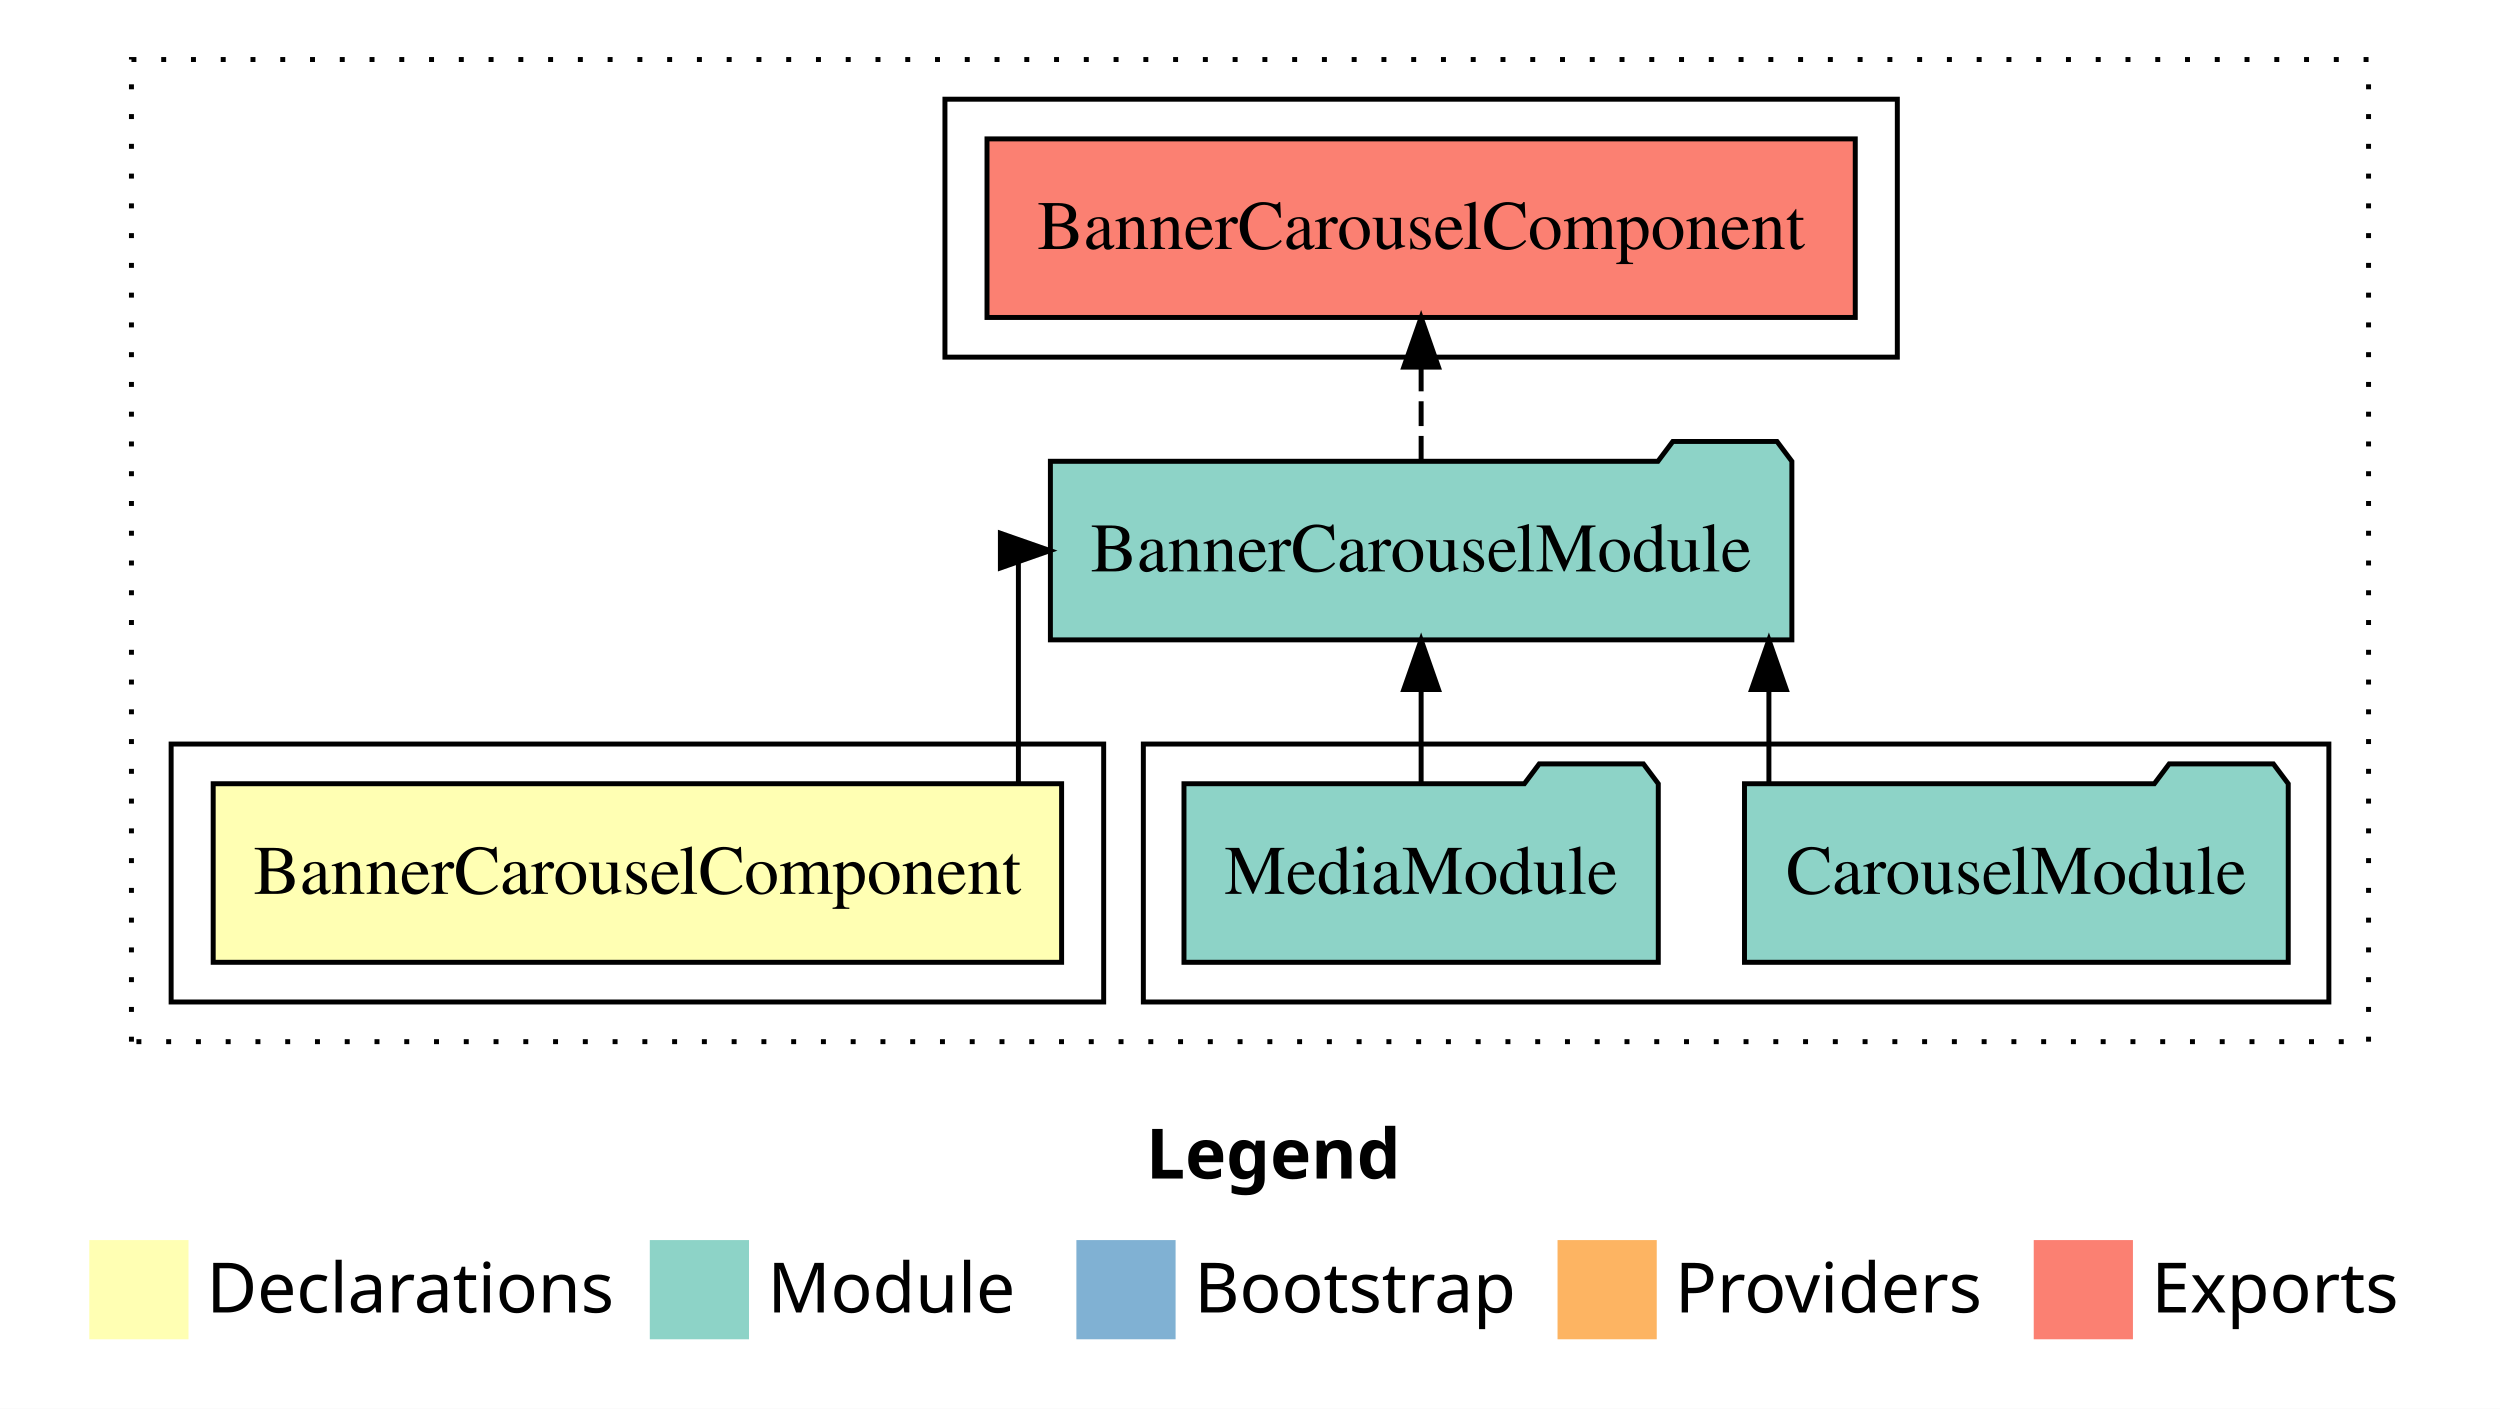
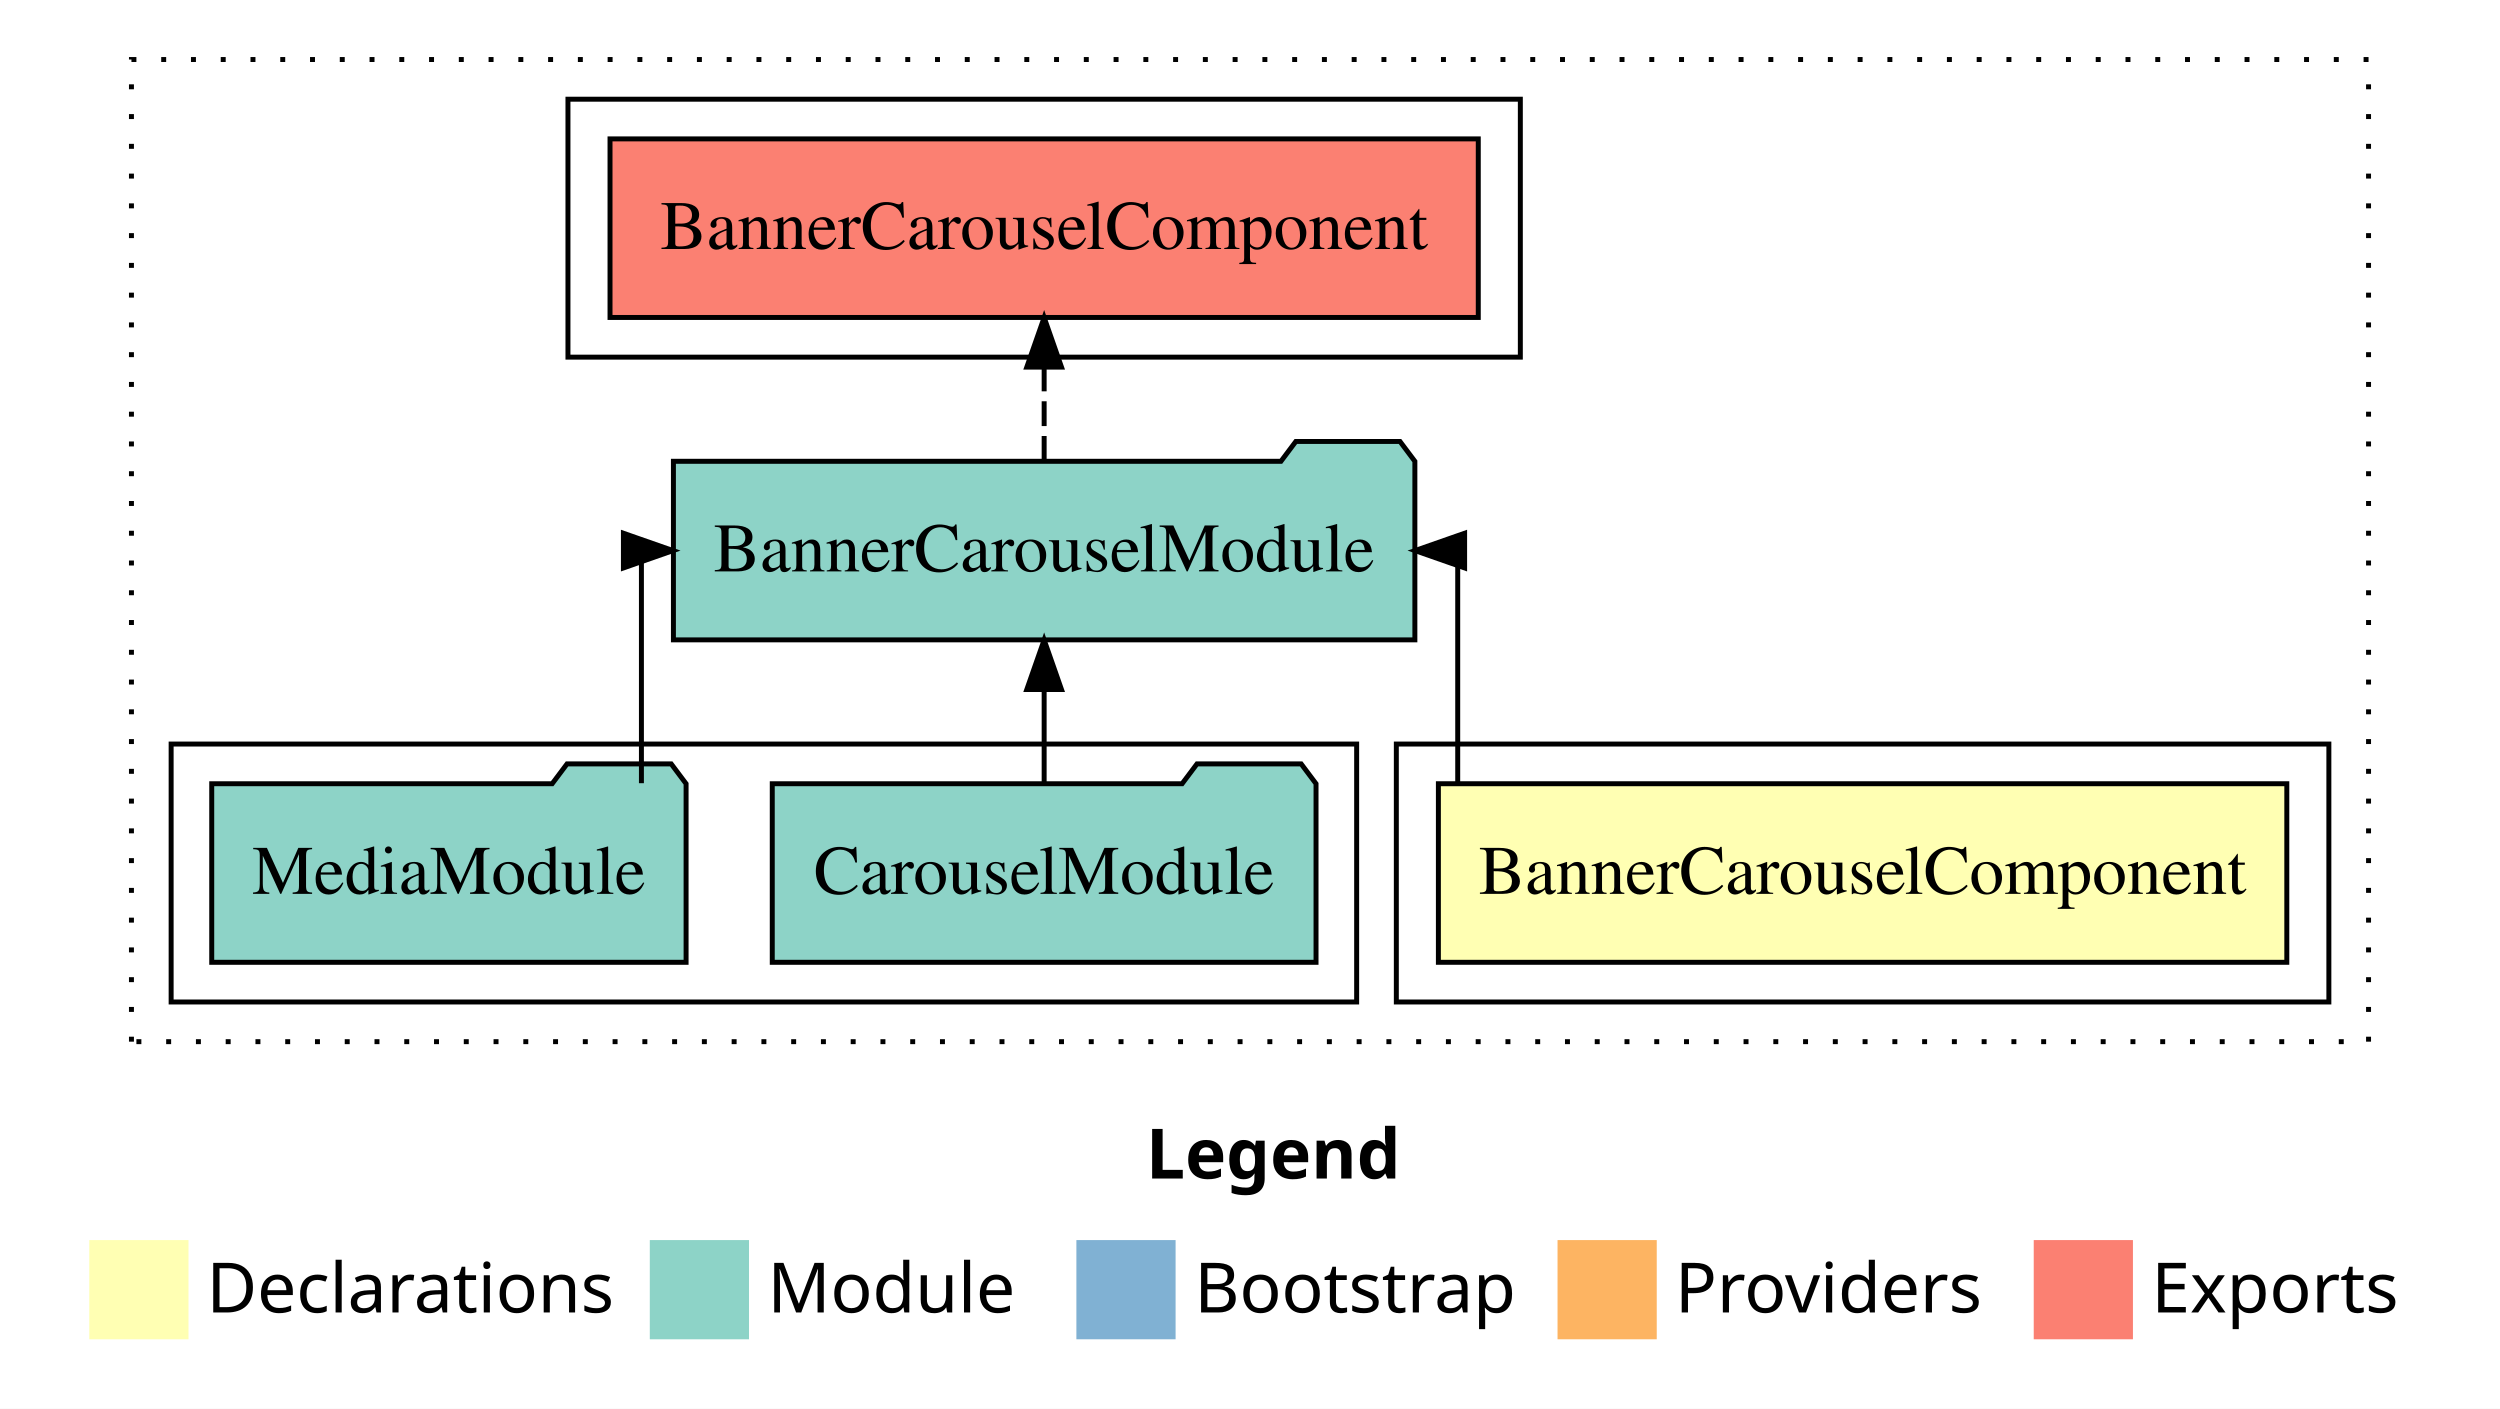
<svg xmlns="http://www.w3.org/2000/svg" width="504pt" height="284pt" viewBox="0.00 0.00 504.00 284.00">
  <g id="graph0" class="graph" transform="scale(1 1) rotate(0) translate(4 280)">
-     <polygon fill="white" stroke="transparent" points="-4,4 -4,-280 500,-280 500,4 -4,4" />
-     <text text-anchor="start" x="227.01" y="-42.4" font-family="sans-serif" font-weight="bold" font-size="14.00">Legend</text>
+     <polygon fill="#ffffff" stroke="transparent" points="-4,4 -4,-280 500,-280 500,4 -4,4" />
+     <text text-anchor="start" x="227.009" y="-42.4" font-family="sans-serif" font-weight="bold" font-size="14.00" fill="#000000">Legend</text>
    <polygon fill="#ffffb3" stroke="transparent" points="14,-10 14,-30 34,-30 34,-10 14,-10" />
-     <text text-anchor="start" x="37.63" y="-15.4" font-family="sans-serif" font-size="14.00">  Declarations</text>
+     <text text-anchor="start" x="37.629" y="-15.4" font-family="sans-serif" font-size="14.00" fill="#000000">  Declarations</text>
    <polygon fill="#8dd3c7" stroke="transparent" points="127,-10 127,-30 147,-30 147,-10 127,-10" />
-     <text text-anchor="start" x="150.73" y="-15.4" font-family="sans-serif" font-size="14.00">  Module</text>
+     <text text-anchor="start" x="150.725" y="-15.4" font-family="sans-serif" font-size="14.00" fill="#000000">  Module</text>
    <polygon fill="#80b1d3" stroke="transparent" points="213,-10 213,-30 233,-30 233,-10 213,-10" />
-     <text text-anchor="start" x="236.78" y="-15.4" font-family="sans-serif" font-size="14.00">  Bootstrap</text>
+     <text text-anchor="start" x="236.781" y="-15.4" font-family="sans-serif" font-size="14.00" fill="#000000">  Bootstrap</text>
    <polygon fill="#fdb462" stroke="transparent" points="310,-10 310,-30 330,-30 330,-10 310,-10" />
-     <text text-anchor="start" x="333.67" y="-15.4" font-family="sans-serif" font-size="14.00">  Providers</text>
+     <text text-anchor="start" x="333.673" y="-15.4" font-family="sans-serif" font-size="14.00" fill="#000000">  Providers</text>
    <polygon fill="#fb8072" stroke="transparent" points="406,-10 406,-30 426,-30 426,-10 406,-10" />
-     <text text-anchor="start" x="429.73" y="-15.4" font-family="sans-serif" font-size="14.00">  Exports</text>
+     <text text-anchor="start" x="429.726" y="-15.4" font-family="sans-serif" font-size="14.00" fill="#000000">  Exports</text>
    <g id="clust1" class="cluster">
-       <polygon fill="none" stroke="black" stroke-dasharray="1,5" points="22.5,-70 22.5,-268 473.5,-268 473.5,-70 22.5,-70" />
+       <polygon fill="none" stroke="#000000" stroke-dasharray="1,5" points="22.5,-70 22.5,-268 473.5,-268 473.5,-70 22.5,-70" />
+     </g>
+     <g id="clust2" class="cluster">
+       <polygon fill="none" stroke="#000000" points="277.5,-78 277.5,-130 465.5,-130 465.5,-78 277.5,-78" />
    </g>
    <g id="clust4" class="cluster">
-       <polygon fill="none" stroke="black" points="226.5,-78 226.5,-130 465.5,-130 465.5,-78 226.5,-78" />
+       <polygon fill="none" stroke="#000000" points="30.5,-78 30.5,-130 269.5,-130 269.5,-78 30.5,-78" />
    </g>
    <g id="clust5" class="cluster">
-       <polygon fill="none" stroke="black" points="186.5,-208 186.5,-260 378.5,-260 378.5,-208 186.5,-208" />
-     </g>
-     <g id="clust2" class="cluster">
-       <polygon fill="none" stroke="black" points="30.5,-78 30.5,-130 218.5,-130 218.5,-78 30.5,-78" />
+       <polygon fill="none" stroke="#000000" points="110.5,-208 110.5,-260 302.5,-260 302.5,-208 110.5,-208" />
    </g>
    <g id="node1" class="node">
-       <polygon fill="#ffffb3" stroke="black" points="210.02,-122 38.98,-122 38.98,-86 210.02,-86 210.02,-122" />
-       <text text-anchor="middle" x="124.5" y="-99.8" font-family="Times,serif" font-size="14.00">BannerCarouselComponent</text>
+       <polygon fill="#ffffb3" stroke="#000000" points="457.021,-122 285.979,-122 285.979,-86 457.021,-86 457.021,-122" />
+       <text text-anchor="middle" x="371.5" y="-99.8" font-family="Times,serif" font-size="14.00" fill="#000000">BannerCarouselComponent</text>
    </g>
    <g id="node2" class="node">
-       <polygon fill="#8dd3c7" stroke="black" points="357.24,-187 354.24,-191 333.24,-191 330.24,-187 207.76,-187 207.76,-151 357.24,-151 357.24,-187" />
-       <text text-anchor="middle" x="282.5" y="-164.8" font-family="Times,serif" font-size="14.00">BannerCarouselModule</text>
+       <polygon fill="#8dd3c7" stroke="#000000" points="281.238,-187 278.238,-191 257.238,-191 254.238,-187 131.762,-187 131.762,-151 281.238,-151 281.238,-187" />
+       <text text-anchor="middle" x="206.5" y="-164.8" font-family="Times,serif" font-size="14.00" fill="#000000">BannerCarouselModule</text>
    </g>
    <g id="edge1" class="edge">
-       <path fill="none" stroke="black" d="M201.31,-122.11C201.31,-141.34 201.31,-169 201.31,-169 201.31,-169 201.95,-169 201.95,-169" />
-       <polygon fill="black" stroke="black" points="197.68,-172.5 207.68,-169 197.68,-165.5 197.68,-172.5" />
+       <path fill="none" stroke="#000000" d="M289.875,-122.106C289.875,-141.339 289.875,-169 289.875,-169 289.875,-169 289.014,-169 289.014,-169" />
+       <polygon fill="#000000" stroke="#000000" points="291.267,-165.5 281.266,-169 291.266,-172.5 291.267,-165.5" />
    </g>
    <g id="node5" class="node">
-       <polygon fill="#fb8072" stroke="black" points="370.02,-252 194.98,-252 194.98,-216 370.02,-216 370.02,-252" />
-       <text text-anchor="middle" x="282.5" y="-229.8" font-family="Times,serif" font-size="14.00">BannerCarouselComponent </text>
+       <polygon fill="#fb8072" stroke="#000000" points="294.02,-252 118.98,-252 118.98,-216 294.02,-216 294.02,-252" />
+       <text text-anchor="middle" x="206.5" y="-229.8" font-family="Times,serif" font-size="14.00" fill="#000000">BannerCarouselComponent </text>
    </g>
    <g id="edge4" class="edge">
-       <path fill="none" stroke="black" stroke-dasharray="5,2" d="M282.5,-187.11C282.5,-187.11 282.5,-205.99 282.5,-205.99" />
-       <polygon fill="black" stroke="black" points="279,-205.99 282.5,-215.99 286,-205.99 279,-205.99" />
+       <path fill="none" stroke="#000000" stroke-dasharray="5,2" d="M206.5,-187.106C206.5,-187.106 206.5,-205.991 206.5,-205.991" />
+       <polygon fill="#000000" stroke="#000000" points="203,-205.991 206.5,-215.991 210,-205.991 203,-205.991" />
    </g>
    <g id="node3" class="node">
-       <polygon fill="#8dd3c7" stroke="black" points="457.31,-122 454.31,-126 433.31,-126 430.31,-122 347.69,-122 347.69,-86 457.31,-86 457.31,-122" />
-       <text text-anchor="middle" x="402.5" y="-99.8" font-family="Times,serif" font-size="14.00">CarouselModule</text>
+       <polygon fill="#8dd3c7" stroke="#000000" points="261.312,-122 258.312,-126 237.312,-126 234.312,-122 151.688,-122 151.688,-86 261.312,-86 261.312,-122" />
+       <text text-anchor="middle" x="206.5" y="-99.8" font-family="Times,serif" font-size="14.00" fill="#000000">CarouselModule</text>
    </g>
    <g id="edge2" class="edge">
-       <path fill="none" stroke="black" d="M352.61,-122.11C352.61,-122.11 352.61,-140.99 352.61,-140.99" />
-       <polygon fill="black" stroke="black" points="349.11,-140.99 352.61,-150.99 356.11,-140.99 349.11,-140.99" />
+       <path fill="none" stroke="#000000" d="M206.5,-122.106C206.5,-122.106 206.5,-140.991 206.5,-140.991" />
+       <polygon fill="#000000" stroke="#000000" points="203,-140.991 206.5,-150.991 210,-140.991 203,-140.991" />
    </g>
    <g id="node4" class="node">
-       <polygon fill="#8dd3c7" stroke="black" points="330.31,-122 327.31,-126 306.31,-126 303.31,-122 234.69,-122 234.69,-86 330.31,-86 330.31,-122" />
-       <text text-anchor="middle" x="282.5" y="-99.8" font-family="Times,serif" font-size="14.00">MediaModule</text>
+       <polygon fill="#8dd3c7" stroke="#000000" points="134.315,-122 131.315,-126 110.315,-126 107.315,-122 38.685,-122 38.685,-86 134.315,-86 134.315,-122" />
+       <text text-anchor="middle" x="86.5" y="-99.8" font-family="Times,serif" font-size="14.00" fill="#000000">MediaModule</text>
    </g>
    <g id="edge3" class="edge">
-       <path fill="none" stroke="black" d="M282.5,-122.11C282.5,-122.11 282.5,-140.99 282.5,-140.99" />
-       <polygon fill="black" stroke="black" points="279,-140.99 282.5,-150.99 286,-140.99 279,-140.99" />
+       <path fill="none" stroke="#000000" d="M125.311,-122.106C125.311,-141.339 125.311,-169 125.311,-169 125.311,-169 125.948,-169 125.948,-169" />
+       <polygon fill="#000000" stroke="#000000" points="121.681,-172.5 131.681,-169 121.681,-165.5 121.681,-172.5" />
    </g>
  </g>
</svg>
